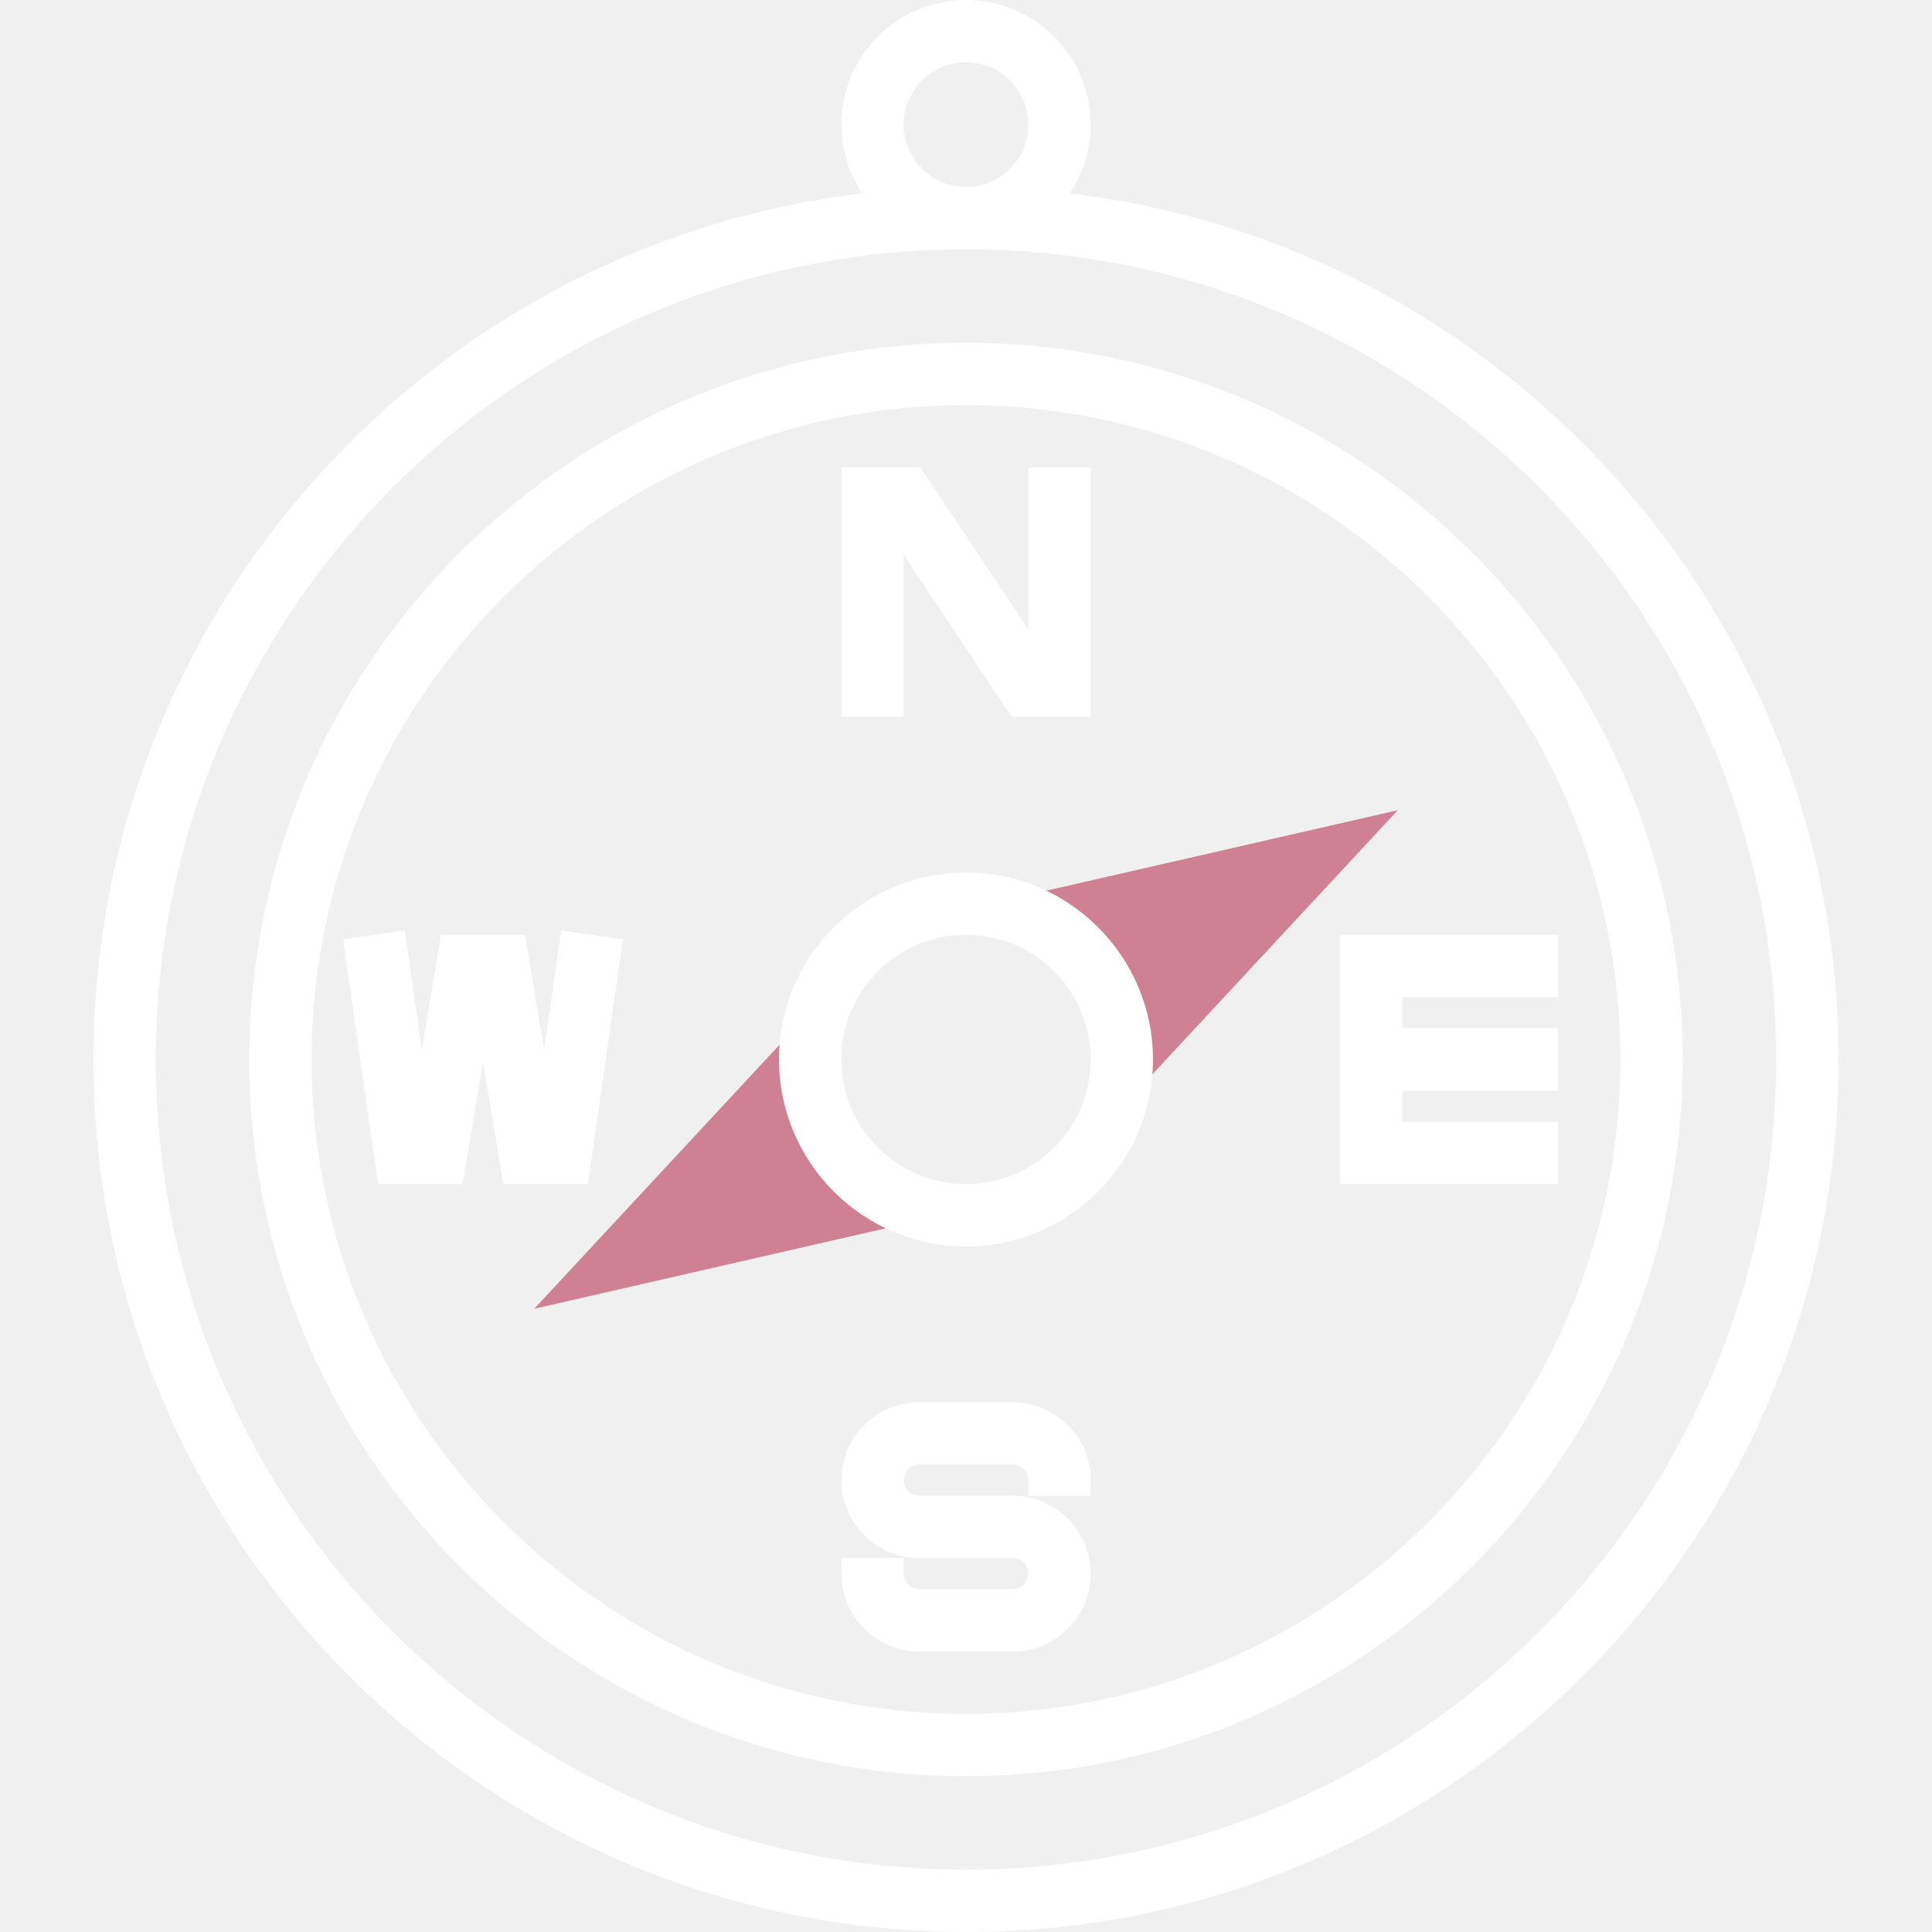
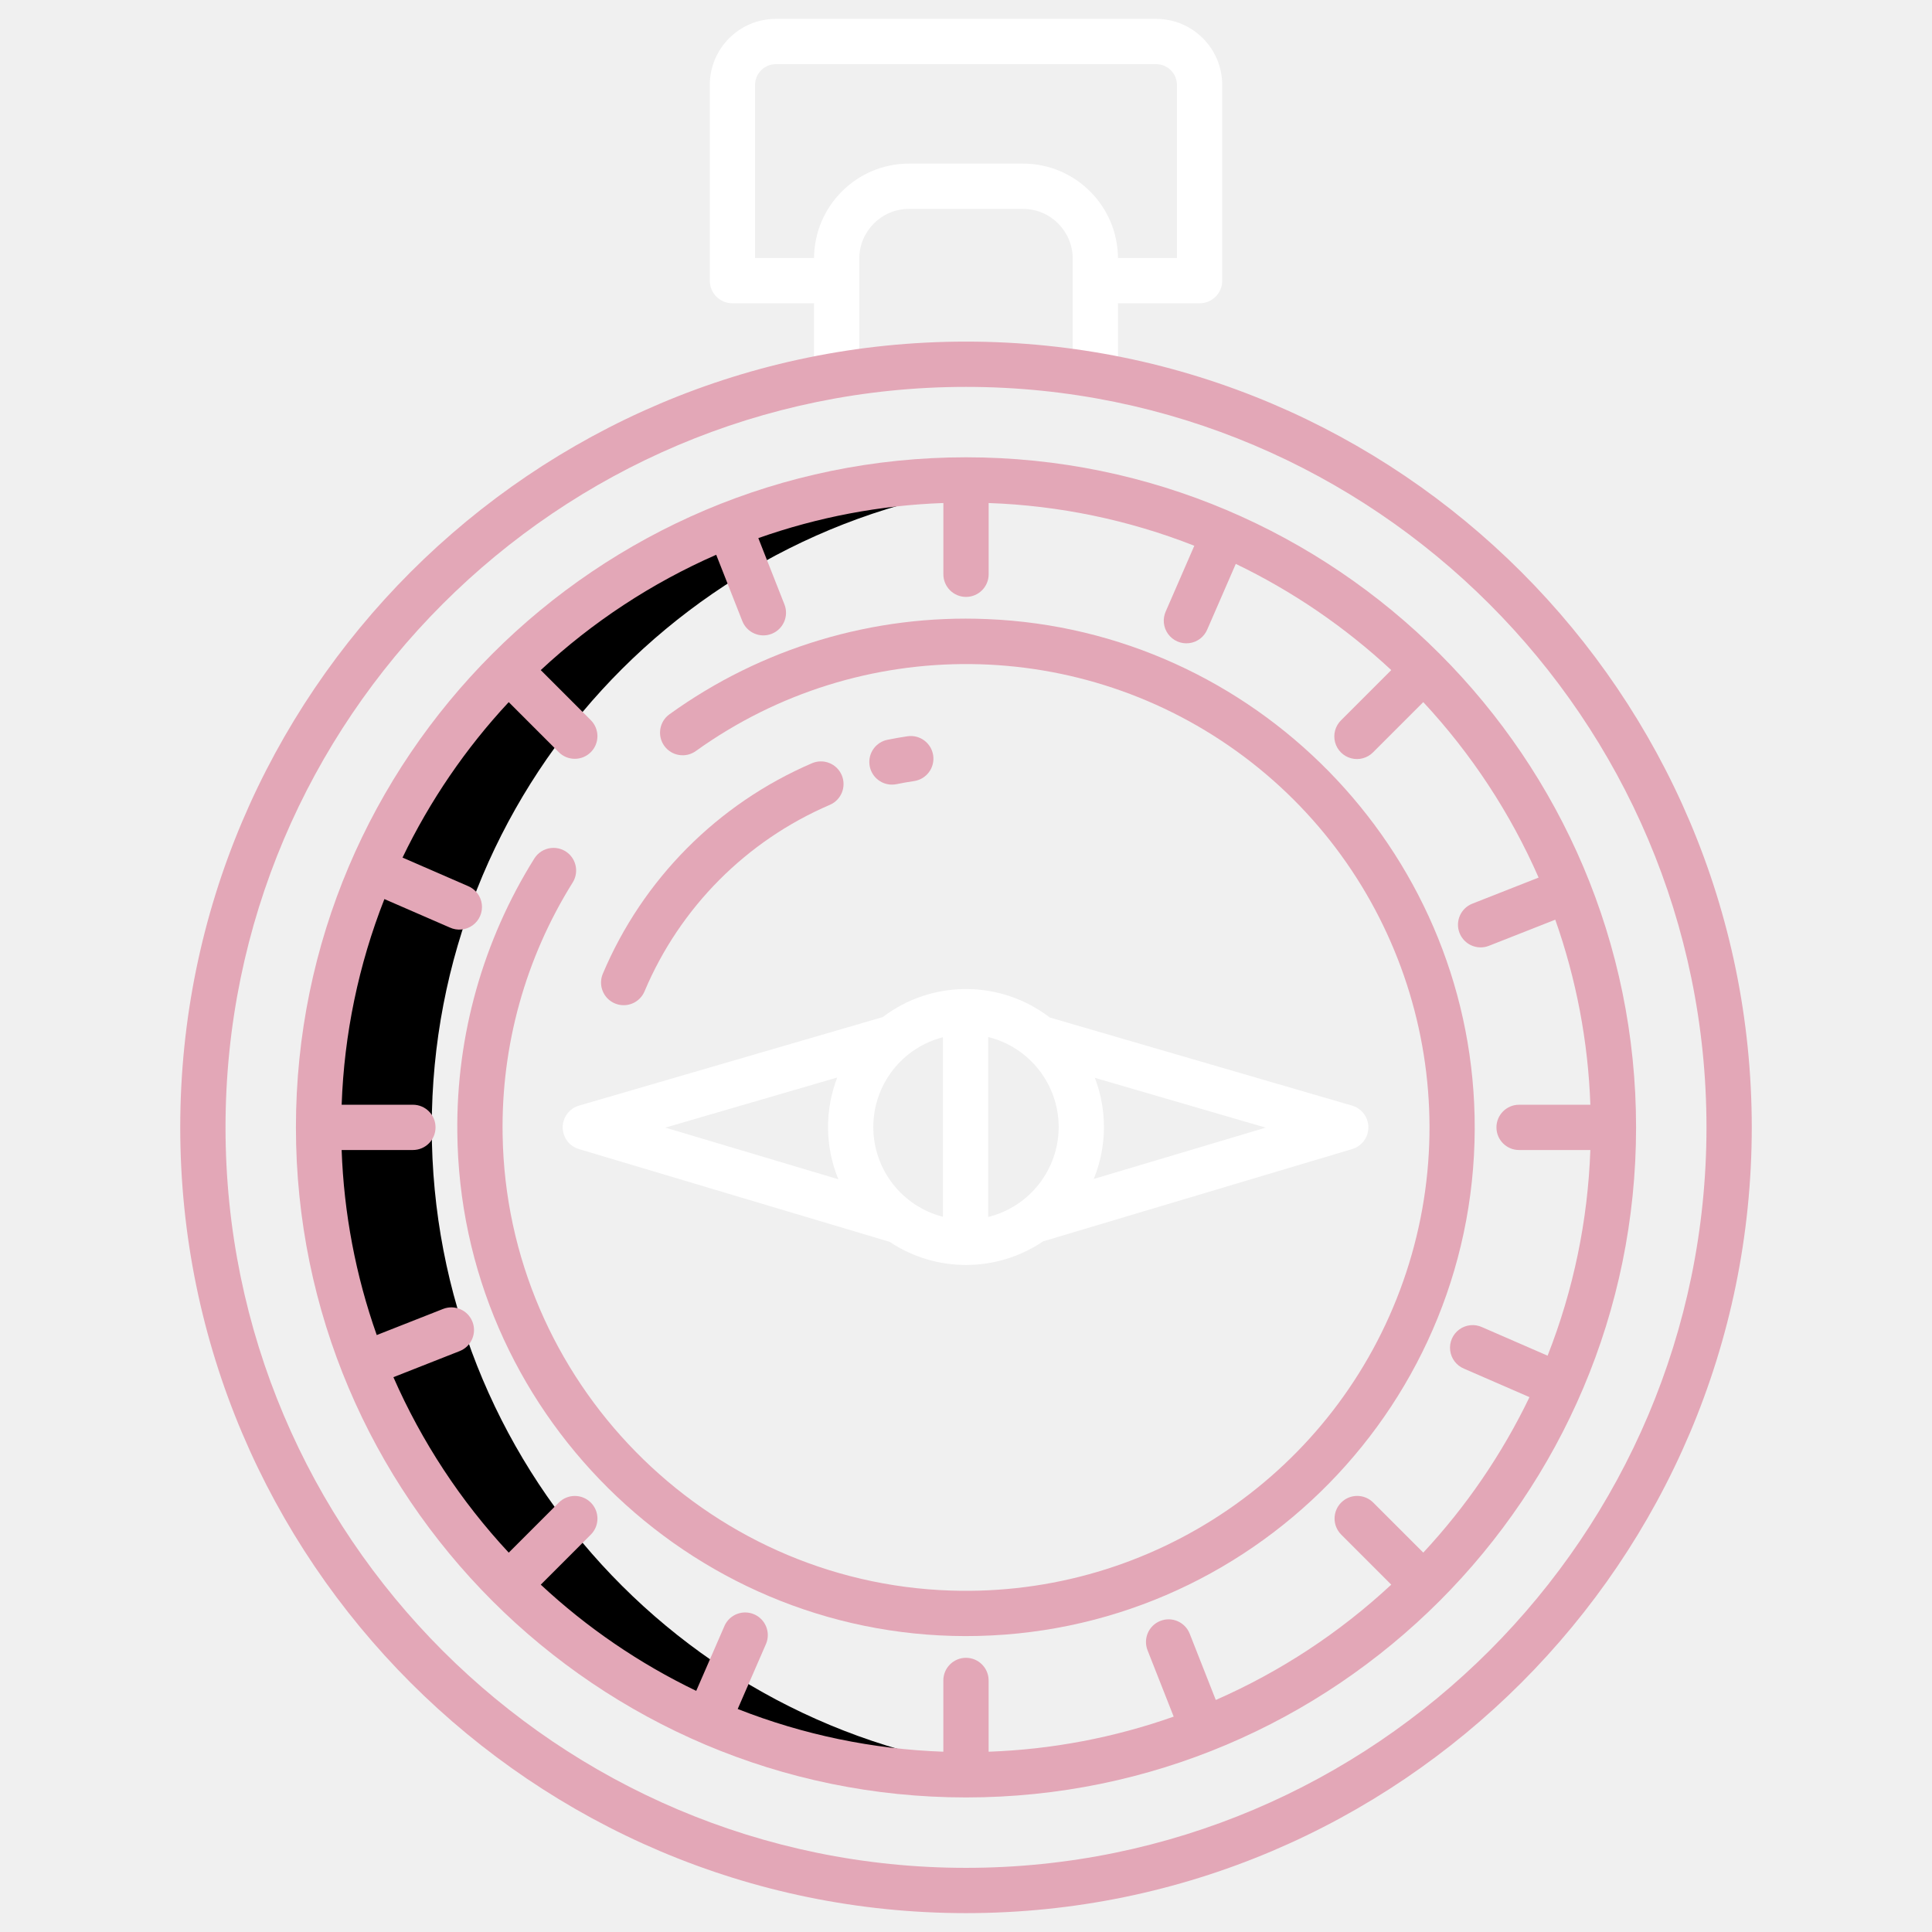
- <svg xmlns="http://www.w3.org/2000/svg" version="1.1" width="512" height="512" x="0" y="0" viewBox="0 0 295.238 295.238" style="enable-background:new 0 0 512 512" xml:space="preserve" class="">
+ <svg xmlns="http://www.w3.org/2000/svg" version="1.1" width="512" height="512" x="0" y="0" viewBox="0 0 512 512" style="enable-background:new 0 0 512 512" xml:space="preserve" class="">
  <g>
-     <g>
-       <g>
-         <polygon style="" points="144.771,185.543 81.638,200 125.724,152.552 128.571,171.429   " fill="#cf8093" data-original="#f9ba48" />
-         <polygon style="" points="150.467,138.267 213.6,123.81 169.514,171.257 166.667,152.381   " fill="#cf8093" data-original="#f9ba48" />
-         <path style="" d="M163.486,29.548c2-3.014,3.181-6.619,3.181-10.5C166.667,8.543,158.124,0,147.619,0    s-19.048,8.543-19.048,19.048c0,3.881,1.181,7.486,3.181,10.5C65.686,37.424,14.286,93.757,14.286,161.905    c0,73.519,59.814,133.333,133.333,133.333s133.333-59.814,133.333-133.333C280.952,93.757,229.552,37.424,163.486,29.548z     M138.095,19.048c0-5.252,4.271-9.524,9.524-9.524s9.524,4.271,9.524,9.524s-4.271,9.524-9.524,9.524S138.095,24.3,138.095,19.048    z M147.619,285.714c-68.271,0-123.809-55.538-123.809-123.81s55.538-123.81,123.809-123.81s123.809,55.538,123.809,123.81    S215.89,285.714,147.619,285.714z" fill="#ffffff" data-original="#333333" class="" />
-         <path style="" d="M147.619,52.381c-60.395,0-109.524,49.129-109.524,109.524s49.129,109.524,109.524,109.524    S257.143,222.3,257.143,161.905S208.014,52.381,147.619,52.381z M147.619,261.905c-55.138,0-100-44.862-100-100    s44.862-100,100-100s100,44.862,100,100S202.757,261.905,147.619,261.905z" fill="#ffffff" data-original="#333333" class="" />
-         <path style="" d="M147.619,133.333c-15.757,0-28.571,12.814-28.571,28.571s12.814,28.571,28.571,28.571    s28.571-12.814,28.571-28.571S163.376,133.333,147.619,133.333z M147.619,180.952c-10.505,0-19.048-8.543-19.048-19.048    s8.543-19.048,19.048-19.048s19.048,8.543,19.048,19.048C166.667,172.41,158.124,180.952,147.619,180.952z" fill="#ffffff" data-original="#333333" class="" />
-         <polygon style="" points="138.095,84.776 154.595,109.524 166.667,109.524 166.667,71.429 157.143,71.429     157.143,96.176 140.643,71.429 128.571,71.429 128.571,109.524 138.095,109.524   " fill="#ffffff" data-original="#333333" class="" />
-         <polygon style="" points="238.095,152.381 238.095,142.857 204.762,142.857 204.762,180.952 238.095,180.952     238.095,171.429 214.286,171.429 214.286,166.667 238.095,166.667 238.095,157.143 214.286,157.143 214.286,152.381   " fill="#ffffff" data-original="#333333" class="" />
-         <path style="" d="M154.762,214.286h-14.286c-6.567,0-11.905,5.338-11.905,11.905s5.338,11.905,11.905,11.905h14.286    c1.31,0,2.381,1.071,2.381,2.381s-1.071,2.381-2.381,2.381h-14.286c-1.31,0-2.381-1.071-2.381-2.381v-2.381h-9.524v2.381    c0,6.567,5.338,11.905,11.905,11.905h14.286c6.567,0,11.905-5.338,11.905-11.905s-5.338-11.905-11.905-11.905h-14.286    c-1.31,0-2.381-1.071-2.381-2.381s1.071-2.381,2.381-2.381h14.286c1.31,0,2.381,1.071,2.381,2.381v2.381h9.524v-2.381    C166.667,219.624,161.329,214.286,154.762,214.286z" fill="#ffffff" data-original="#333333" class="" />
-         <polygon style="" points="83.157,160.433 80.224,142.857 67.395,142.857 64.462,160.433 61.857,142.181     52.429,143.533 57.776,180.952 70.7,180.952 73.81,162.3 76.919,180.952 89.843,180.952 95.19,143.533 85.762,142.181   " fill="#ffffff" data-original="#333333" class="" />
-       </g>
+     <path d="m271 127.85c-4.944-.428-9.945-.66-15-.66a171.575 171.575 0 1 0 0 343.15c5.055 0 10.056-.232 15-.66a171.571 171.571 0 0 1 0-341.83z" fill="#000000" data-original="#d4e1f4" style="" class="" />
+     <g fill="#0635c9">
+       <path d="m256 476.341c97.916 0 177.577-79.66 177.577-177.576s-79.661-177.577-177.577-177.577-177.577 79.661-177.577 177.577 79.661 177.576 177.577 177.576zm-130.8-126.073a6 6 0 0 0 -7.781-3.385l-17.58 6.922a164.619 164.619 0 0 1 -9.3-49.04h18.883a6 6 0 0 0 0-12h-18.879a164.568 164.568 0 0 1 11.325-54.5l17.332 7.535a6 6 0 1 0 4.786-11l-17.313-7.53a166.255 166.255 0 0 1 28.145-41.2l13.3 13.3a6 6 0 0 0 8.485-8.485l-13.3-13.3a166.087 166.087 0 0 1 46.5-30.566l6.917 17.566a6 6 0 1 0 11.166-4.4l-6.922-17.58a164.625 164.625 0 0 1 49.041-9.3v18.883a6 6 0 1 0 12 0v-18.88a164.543 164.543 0 0 1 54.5 11.325l-7.538 17.329a6 6 0 1 0 11 4.787l7.53-17.313a166.249 166.249 0 0 1 41.2 28.145l-13.3 13.3a6 6 0 1 0 8.485 8.485l13.3-13.3a166.135 166.135 0 0 1 30.566 46.5l-17.566 6.917a6 6 0 1 0 4.4 11.166l17.58-6.922a164.619 164.619 0 0 1 9.3 49.041h-18.888a6 6 0 1 0 0 12h18.883a164.543 164.543 0 0 1 -11.326 54.5l-17.331-7.541a6 6 0 1 0 -4.786 11l17.313 7.531a166.249 166.249 0 0 1 -28.145 41.2l-13.3-13.3a6 6 0 0 0 -8.485 8.485l13.3 13.3a166.087 166.087 0 0 1 -46.5 30.566l-6.917-17.566a6 6 0 1 0 -11.166 4.4l6.922 17.579a164.625 164.625 0 0 1 -49.041 9.3v-18.884a6 6 0 1 0 -12 0v18.883a164.518 164.518 0 0 1 -54.495-11.321l7.538-17.329a6 6 0 0 0 -11-4.786l-7.53 17.313a166.226 166.226 0 0 1 -41.2-28.146l13.3-13.3a6 6 0 0 0 -8.485-8.485l-13.3 13.3a166.121 166.121 0 0 1 -30.566-46.5l17.566-6.917a6 6 0 0 0 3.377-7.782z" fill="#e3a7b7" data-original="#0635c9" style="" class="" />
+       <path d="m236.376 207.932a6.062 6.062 0 0 0 1.2-.12c1.554-.315 3.133-.592 4.692-.825a6 6 0 0 0 -1.768-11.869c-1.764.263-3.549.577-5.306.932a6 6 0 0 0 1.184 11.882z" fill="#e3a7b7" data-original="#0635c9" style="" class="" />
+       <path d="m162.965 265.924a5.993 5.993 0 0 0 7.849-3.222 93.176 93.176 0 0 1 49.086-49.402 6 6 0 1 0 -4.7-11.042 105.277 105.277 0 0 0 -55.455 55.816 6 6 0 0 0 3.22 7.85z" fill="#e3a7b7" data-original="#0635c9" style="" class="" />
+       <path d="m255.819 433.58c75.424.1 136.628-62.061 134.963-137.833-1.556-70.842-58.447-128.836-129.248-131.686a134.132 134.132 0 0 0 -84.128 25.239 5.994 5.994 0 1 0 7.008 9.727 122.8 122.8 0 1 1 67.525 222.489c-65.159-2.116-117.705-55.584-118.739-120.769a122.118 122.118 0 0 1 18.555-66.853 6.007 6.007 0 0 0 -.822-7.44 6 6 0 0 0 -9.329 1.058 134.011 134.011 0 0 0 -20.411 72.517c.674 73.581 61.038 133.454 134.626 133.551z" fill="#e3a7b7" data-original="#0635c9" style="" class="" />
    </g>
-     <g>
- </g>
-     <g>
- </g>
-     <g>
- </g>
-     <g>
- </g>
-     <g>
- </g>
-     <g>
- </g>
-     <g>
- </g>
-     <g>
- </g>
-     <g>
- </g>
-     <g>
- </g>
-     <g>
- </g>
-     <g>
- </g>
-     <g>
- </g>
-     <g>
- </g>
-     <g>
- </g>
+     <path d="m358.314 293-80.106-23.348a36.461 36.461 0 0 0 -44.274-.113l-80.491 23.461a6 6 0 0 0 -.037 11.51l82.363 24.592a36.481 36.481 0 0 0 40.67-.135l81.913-24.457a6 6 0 0 0 -.038-11.51zm-77.752 5.667a24.6 24.6 0 0 1 -18.683 23.845v-47.69a24.6 24.6 0 0 1 18.683 23.849zm-30.683-23.789v47.582a24.564 24.564 0 0 1 0-47.578zm-28 10.674a36.442 36.442 0 0 0 .291 26.967l-45.846-13.689zm67.98 26.885a36.447 36.447 0 0 0 .29-26.8l45.28 13.2z" fill="#ffffff" data-original="#1ae5be" style="" class="" />
+     <path d="m194.105 80.381h21.614v19.025h12v-30.872a13.193 13.193 0 0 1 13.181-13.178h30.2a13.193 13.193 0 0 1 13.178 13.178v30.872h12v-19.025h21.622a6 6 0 0 0 6-6v-51.874a17.527 17.527 0 0 0 -17.512-17.507h-100.776a17.527 17.527 0 0 0 -17.507 17.507v51.874a6 6 0 0 0 6 6zm6-57.874a5.513 5.513 0 0 1 5.507-5.507h100.776a5.513 5.513 0 0 1 5.507 5.507v45.874h-15.618a25.2 25.2 0 0 0 -25.177-25.025h-30.2a25.2 25.2 0 0 0 -25.174 25.025h-15.621z" fill="#ffffff" data-original="#1ae5be" style="" class="" />
+     <path d="m256 507c114.821 0 208.235-93.414 208.235-208.235s-93.414-208.236-208.235-208.236-208.235 93.414-208.235 208.236 93.414 208.235 208.235 208.235zm0-404.471c108.2 0 196.235 88.031 196.235 196.236s-88.03 196.235-196.235 196.235-196.235-88.031-196.235-196.235 88.03-196.236 196.235-196.236z" fill="#e3a7b7" data-original="#0635c9" style="" class="" />
  </g>
</svg>
